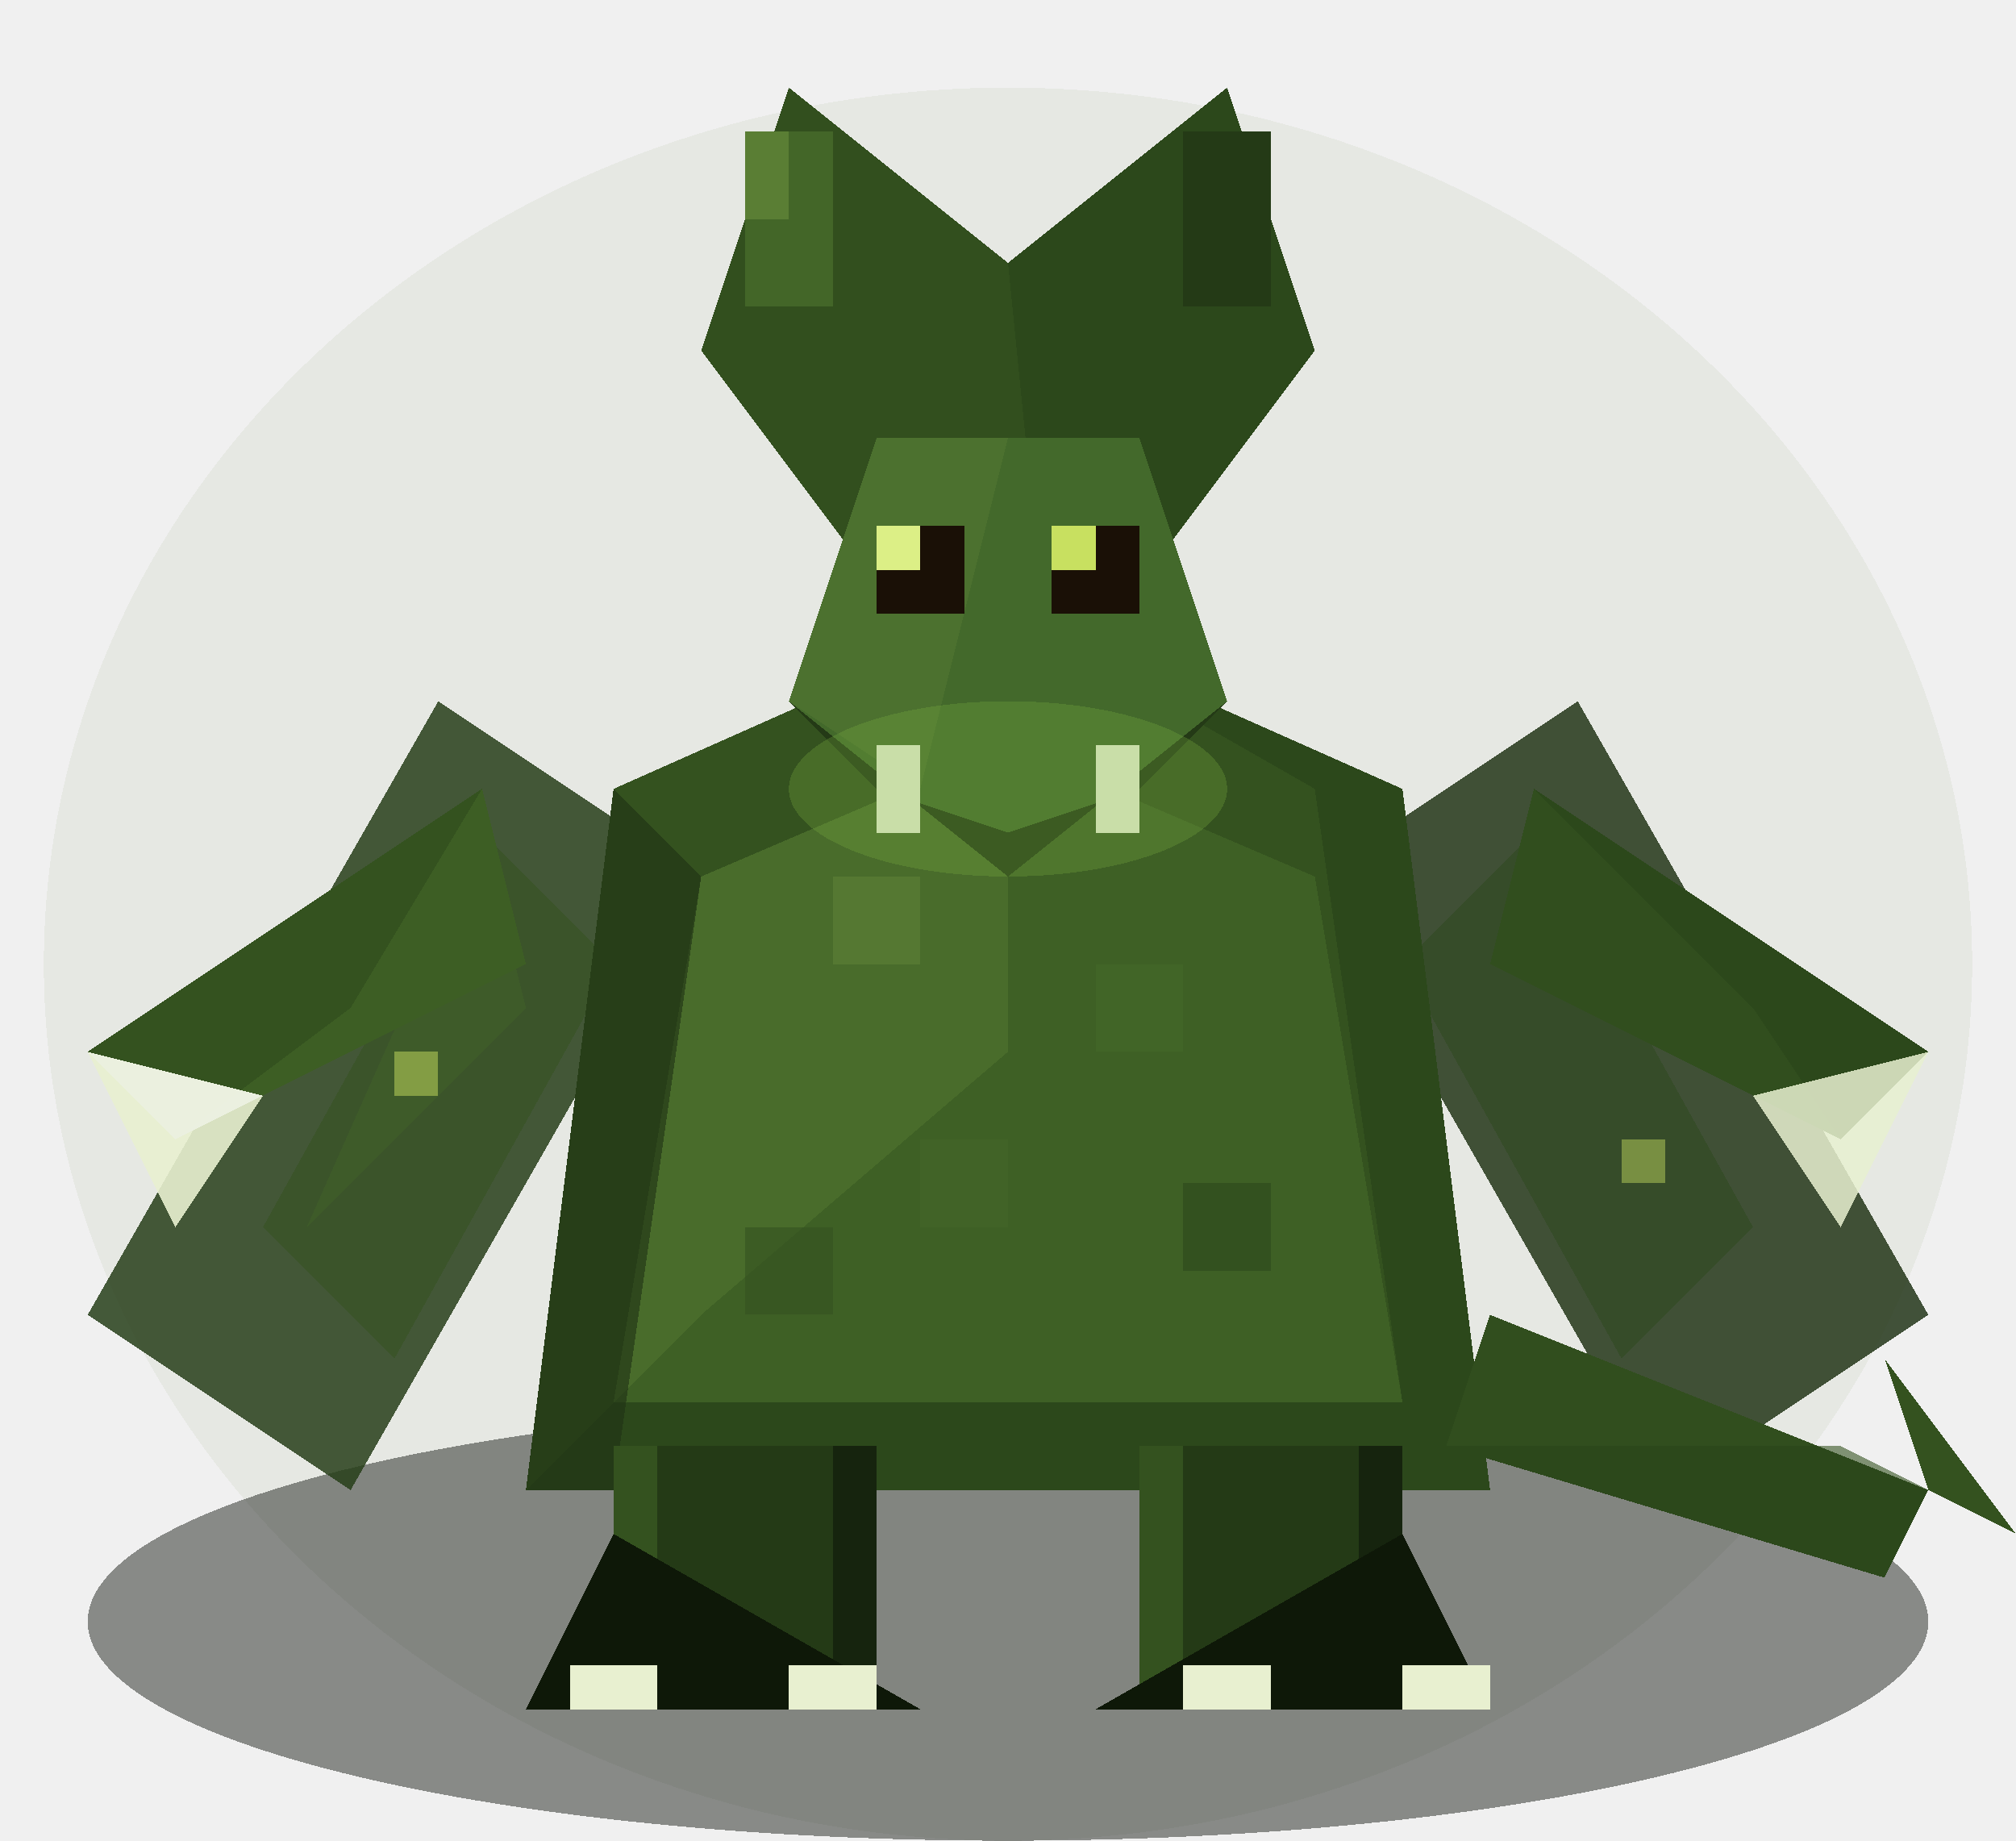
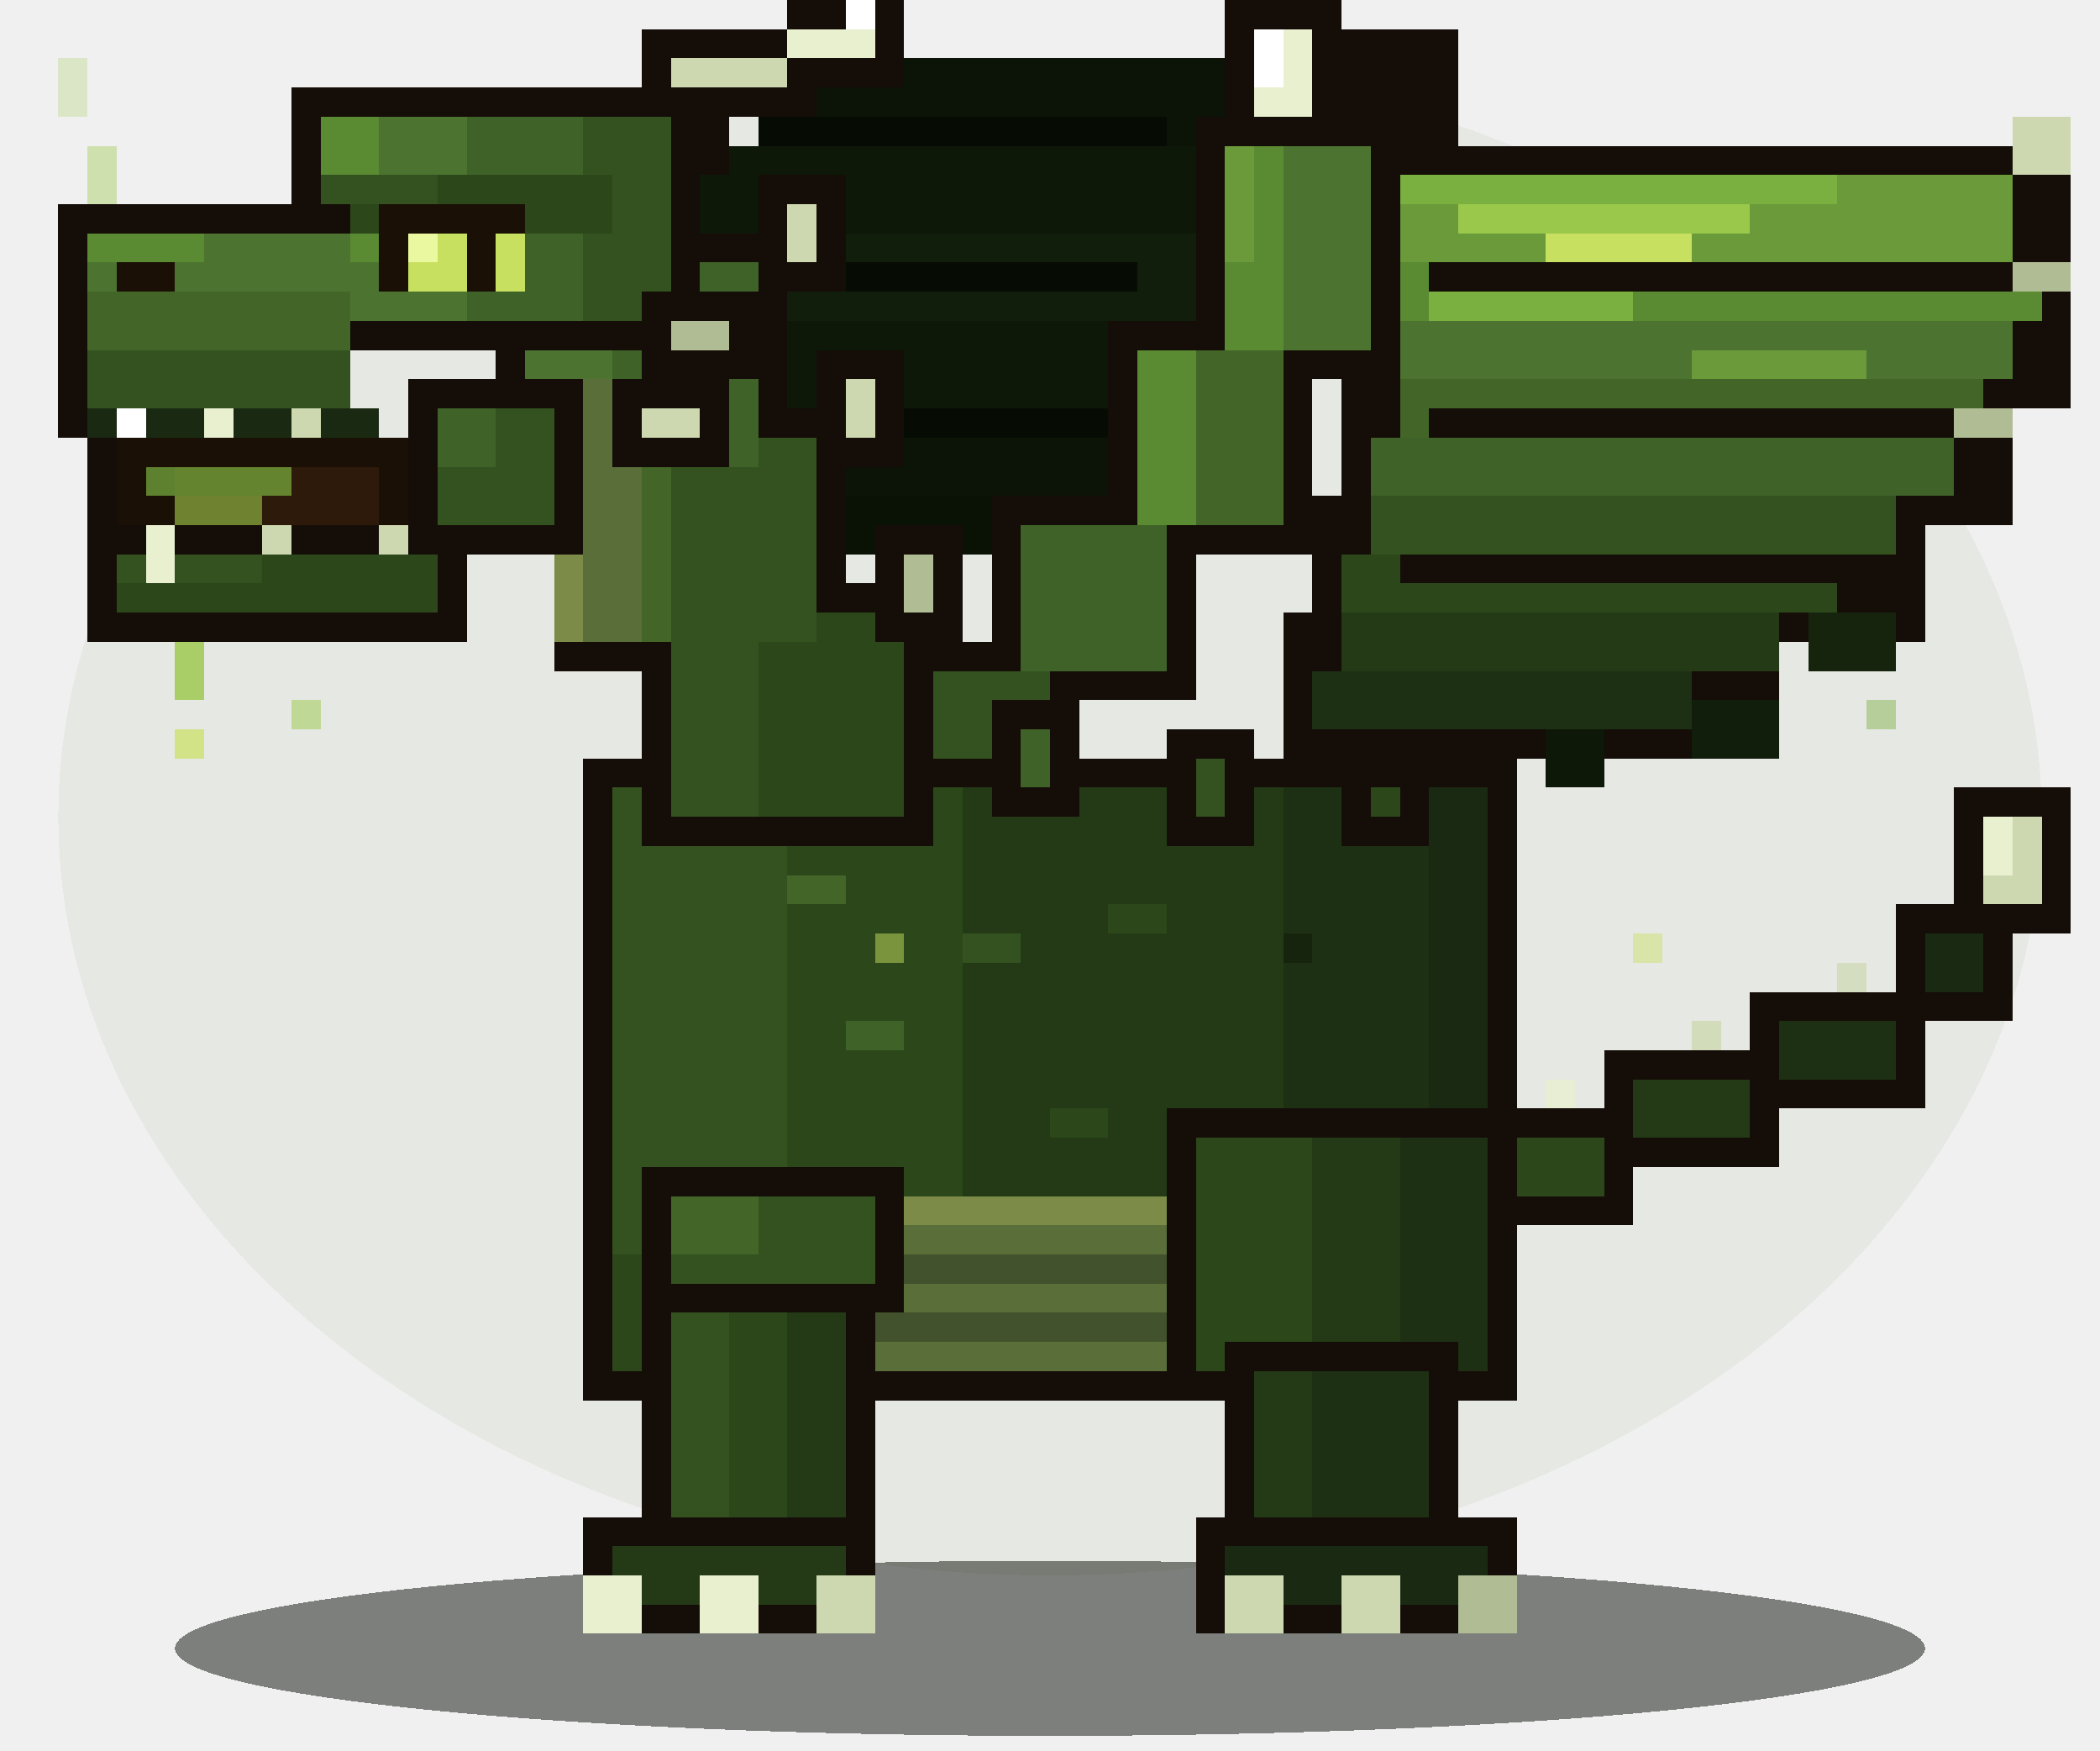
- <svg xmlns="http://www.w3.org/2000/svg" viewBox="0 0 46 42" shape-rendering="crispEdges" preserveAspectRatio="xMidYMax meet" aria-label="Nizidramanii'yt">
-   <ellipse cx="23" cy="22" rx="22" ry="20" fill="#5a7e34" opacity="0.07" />
-   <ellipse cx="23" cy="37" rx="21" ry="5" fill="#080e06" opacity="0.45" />
-   <polygon points="2,30 10,16 16,20 8,34" fill="#1e3014" opacity="0.7" />
-   <polygon points="2,30 10,16 16,20 8,34" fill="#2c481b" opacity="0.5" />
-   <polygon points="6,28 11,19 14,22 9,31" fill="#34521f" opacity="0.55" />
-   <polygon points="7,28 11,19 12,23" fill="#436628" opacity="0.4" />
-   <polygon points="44,30 36,16 30,20 38,34" fill="#1a2a12" opacity="0.7" />
-   <polygon points="44,30 36,16 30,20 38,34" fill="#243a16" opacity="0.45" />
-   <polygon points="40,28 35,19 32,22 37,31" fill="#2c481b" opacity="0.5" />
-   <polygon points="12,34 14,18 23,14 32,18 34,34" fill="#2c481b" />
-   <polygon points="12,34 14,18 23,14 30,18 32,32 14,32" fill="#34521f" />
-   <polygon points="14,32 16,20 23,17 30,20 32,32" fill="#436628" opacity="0.7" />
-   <polygon points="14,32 16,20 23,17 23,24 16,30" fill="#5a7e34" opacity="0.4" />
-   <polygon points="12,34 14,18 16,20 14,34" fill="#1e3014" opacity="0.6" />
-   <rect x="19" y="20" width="2" height="2" fill="#5a7e34" opacity="0.7" />
-   <rect x="25" y="22" width="2" height="2" fill="#436628" opacity="0.7" />
-   <rect x="21" y="26" width="2" height="2" fill="#436628" opacity="0.6" />
-   <rect x="17" y="28" width="2" height="2" fill="#34521f" opacity="0.6" />
-   <rect x="27" y="27" width="2" height="2" fill="#2c481b" opacity="0.6" />
-   <rect x="20" y="18" width="1" height="1" fill="#7ab040" opacity="0.6" />
-   <polygon points="22,16 16,8 18,2 23,6 28,2 30,8 24,16" fill="#2c481b" />
-   <polygon points="22,16 16,8 18,2 23,6 24,16" fill="#34521f" opacity="0.7" />
-   <rect x="17" y="3" width="2" height="4" fill="#436628" />
-   <rect x="17" y="3" width="1" height="2" fill="#5a7e34" />
-   <rect x="27" y="3" width="2" height="4" fill="#243a16" />
-   <polygon points="20,10 26,10 28,16 23,20 18,16" fill="#3e6228" />
-   <polygon points="20,10 26,10 28,16 23,20 18,16" fill="#4c7430" opacity="0.4" />
-   <polygon points="20,10 23,10 21,18 18,16" fill="#5a7e34" opacity="0.4" />
-   <rect x="20" y="12" width="2" height="2" fill="#1a1006" />
-   <rect x="24" y="12" width="2" height="2" fill="#1a1006" />
-   <rect x="20" y="12" width="1" height="1" fill="#c8e060" />
-   <rect x="24" y="12" width="1" height="1" fill="#c8e060" />
-   <rect x="20" y="12" width="1" height="1" fill="#eaf8a0" opacity="0.6" />
-   <polygon points="18,16 23,20 28,16 26,18 23,19 20,18" fill="#243a16" />
-   <rect x="20" y="17" width="1" height="2" fill="#e8f0d0" />
-   <rect x="25" y="17" width="1" height="2" fill="#e8f0d0" />
-   <ellipse cx="23" cy="18" rx="5" ry="2" fill="#7ab040" opacity="0.28" />
-   <polygon points="12,22 4,26 2,24 11,18" fill="#34521f" />
-   <polygon points="12,22 4,26 8,23 11,18" fill="#436628" opacity="0.6" />
-   <polygon points="6,25 2,24 4,28" fill="#e8f0d0" opacity="0.9" />
-   <polygon points="6,25 2,24 4,26" fill="#ffffff" opacity="0.5" />
-   <polygon points="34,22 42,26 44,24 35,18" fill="#2c481b" />
-   <polygon points="34,22 42,26 40,23 35,18" fill="#34521f" opacity="0.6" />
-   <polygon points="40,25 44,24 42,28" fill="#e8f0d0" opacity="0.85" />
-   <rect x="14" y="33" width="6" height="6" fill="#243a16" />
-   <rect x="14" y="33" width="1" height="6" fill="#34521f" />
-   <rect x="19" y="33" width="1" height="6" fill="#16240e" />
-   <rect x="26" y="33" width="6" height="6" fill="#243a16" />
-   <rect x="26" y="33" width="1" height="6" fill="#34521f" />
-   <rect x="31" y="33" width="1" height="6" fill="#16240e" />
-   <polygon points="12,39 14,35 21,39" fill="#0e1808" />
-   <polygon points="25,39 32,35 34,39" fill="#0e1808" />
-   <rect x="13" y="38" width="2" height="1" fill="#e8f0d0" />
-   <rect x="18" y="38" width="2" height="1" fill="#e8f0d0" />
-   <rect x="27" y="38" width="2" height="1" fill="#e8f0d0" />
-   <rect x="32" y="38" width="2" height="1" fill="#e8f0d0" />
-   <polygon points="34,30 44,34 43,36 33,33" fill="#2c481b" />
-   <polygon points="34,30 44,34 42,33 33,33" fill="#34521f" opacity="0.6" />
-   <polygon points="44,34 43,31 46,35" fill="#34521f" />
-   <rect x="9" y="24" width="1" height="1" fill="#c8e060" opacity="0.5" />
-   <rect x="37" y="26" width="1" height="1" fill="#c8e060" opacity="0.45" />
+ <svg xmlns="http://www.w3.org/2000/svg" viewBox="0 0 72 60" shape-rendering="crispEdges" preserveAspectRatio="xMidYMax meet" aria-label="Nizidramanii'yt">
+   <ellipse cx="36" cy="28" rx="34" ry="26" fill="#5a7e34" opacity="0.07" />
+   <ellipse cx="36" cy="56.5" rx="30" ry="3" fill="#080e06" opacity="0.5" />
+   <rect x="26" y="2" width="16" height="3" fill="#0c1408" />
+   <rect x="24" y="5" width="18" height="3" fill="#0e1808" />
+   <rect x="23" y="8" width="18" height="3" fill="#121e0c" />
+   <rect x="24" y="11" width="16" height="3" fill="#0e1808" />
+   <rect x="26" y="14" width="13" height="3" fill="#0c1408" />
+   <rect x="28" y="17" width="9" height="2" fill="#0a1206" />
+   <rect x="26" y="4" width="14" height="1" fill="#060c04" />
+   <rect x="25" y="9" width="14" height="1" fill="#060c04" />
+   <rect x="27" y="14" width="11" height="1" fill="#060c04" />
+   <rect x="42" y="1" width="8" height="6" fill="#150d08" />
+   <rect x="45" y="5" width="26" height="5" fill="#150d08" />
+   <rect x="46" y="9" width="25" height="5" fill="#150d08" />
+   <rect x="46" y="13" width="23" height="5" fill="#150d08" />
+   <rect x="45" y="17" width="21" height="5" fill="#150d08" />
+   <rect x="44" y="21" width="17" height="5" fill="#150d08" />
+   <rect x="47" y="6" width="22" height="3" fill="#6a9a3a" />
+   <rect x="47" y="6" width="16" height="1" fill="#7ab040" />
+   <rect x="48" y="9" width="22" height="2" fill="#5a8a32" />
+   <rect x="48" y="11" width="21" height="2" fill="#4c7430" />
+   <rect x="48" y="13" width="20" height="2" fill="#436628" />
+   <rect x="47" y="15" width="20" height="2" fill="#3e6228" />
+   <rect x="47" y="17" width="18" height="2" fill="#34521f" />
+   <rect x="46" y="19" width="17" height="2" fill="#2c481b" />
+   <rect x="46" y="21" width="15" height="2" fill="#243a16" />
+   <rect x="45" y="23" width="13" height="2" fill="#1e3014" />
+   <rect x="50" y="7" width="10" height="1" fill="#9ac84a" />
+   <rect x="53" y="8" width="5" height="1" fill="#c8e060" />
+   <rect x="49" y="10" width="7" height="1" fill="#7ab040" />
+   <rect x="58" y="12" width="6" height="1" fill="#6a9a3a" />
+   <rect x="51" y="14" width="4" height="1" fill="#5a8a32" />
+   <rect x="48" y="5" width="23" height="1" fill="#150d08" />
+   <rect x="49" y="9" width="21" height="1" fill="#150d08" />
+   <rect x="49" y="14" width="19" height="1" fill="#150d08" />
+   <rect x="48" y="19" width="16" height="1" fill="#150d08" />
+   <rect x="69" y="4" width="2" height="2" fill="#cdd8b0" />
+   <rect x="69" y="9" width="2" height="1" fill="#b0bc94" />
+   <rect x="67" y="14" width="2" height="1" fill="#b0bc94" />
+   <rect x="62" y="21" width="3" height="2" fill="#16240e" />
+   <rect x="58" y="24" width="3" height="2" fill="#121e0c" />
+   <rect x="53" y="25" width="2" height="2" fill="#0e1808" />
+   <rect x="30" y="22" width="7" height="6" fill="#150d08" />
+   <rect x="34" y="17" width="7" height="7" fill="#150d08" />
+   <rect x="38" y="11" width="7" height="8" fill="#150d08" />
+   <rect x="41" y="4" width="7" height="9" fill="#150d08" />
+   <rect x="31" y="23" width="5" height="4" fill="#34521f" />
+   <rect x="35" y="18" width="5" height="5" fill="#3e6228" />
+   <rect x="39" y="12" width="5" height="6" fill="#436628" />
+   <rect x="42" y="5" width="5" height="7" fill="#4c7430" />
+   <rect x="42" y="5" width="2" height="7" fill="#5a8a32" />
+   <rect x="39" y="12" width="2" height="6" fill="#5a8a32" />
+   <rect x="42" y="5" width="1" height="4" fill="#6a9a3a" />
+   <rect x="42" y="0" width="4" height="5" fill="#150d08" />
+   <rect x="43" y="1" width="2" height="3" fill="#e8f0d0" />
+   <rect x="43" y="1" width="1" height="2" fill="#ffffff" />
+   <rect x="50" y="38" width="6" height="4" fill="#150d08" />
+   <rect x="55" y="36" width="6" height="4" fill="#150d08" />
+   <rect x="60" y="34" width="6" height="4" fill="#150d08" />
+   <rect x="65" y="31" width="4" height="4" fill="#150d08" />
+   <rect x="51" y="39" width="4" height="2" fill="#2c481b" />
+   <rect x="56" y="37" width="4" height="2" fill="#243a16" />
+   <rect x="61" y="35" width="4" height="2" fill="#1e3014" />
+   <rect x="66" y="32" width="2" height="2" fill="#1a2a12" />
+   <rect x="67" y="27" width="4" height="5" fill="#150d08" />
+   <rect x="68" y="28" width="2" height="3" fill="#cdd8b0" />
+   <rect x="68" y="28" width="1" height="2" fill="#e8f0d0" />
+   <rect x="53" y="37" width="1" height="1" fill="#e8f0d0" opacity="0.8" />
+   <rect x="58" y="35" width="1" height="1" fill="#cdd8b0" opacity="0.8" />
+   <rect x="63" y="33" width="1" height="1" fill="#cdd8b0" opacity="0.7" />
+   <rect x="20" y="26" width="32" height="22" fill="#150d08" />
+   <rect x="21" y="27" width="30" height="20" fill="#243a16" />
+   <rect x="21" y="27" width="12" height="20" fill="#2c481b" />
+   <rect x="21" y="27" width="6" height="16" fill="#34521f" />
+   <rect x="44" y="27" width="7" height="20" fill="#1e3014" />
+   <rect x="49" y="27" width="2" height="20" fill="#1a2a12" />
+   <rect x="28" y="23" width="3" height="5" fill="#150d08" />
+   <rect x="29" y="24" width="1" height="3" fill="#436628" />
+   <rect x="34" y="24" width="3" height="4" fill="#150d08" />
+   <rect x="35" y="25" width="1" height="2" fill="#3e6228" />
+   <rect x="40" y="25" width="3" height="4" fill="#150d08" />
+   <rect x="41" y="26" width="1" height="2" fill="#34521f" />
+   <rect x="46" y="26" width="3" height="3" fill="#150d08" />
+   <rect x="47" y="27" width="1" height="1" fill="#2c481b" />
+   <rect x="27" y="30" width="2" height="1" fill="#436628" />
+   <rect x="33" y="32" width="2" height="1" fill="#34521f" />
+   <rect x="29" y="35" width="2" height="1" fill="#3e6228" />
+   <rect x="38" y="31" width="2" height="1" fill="#2c481b" />
+   <rect x="41" y="35" width="2" height="1" fill="#243a16" />
+   <rect x="36" y="38" width="2" height="1" fill="#2c481b" />
+   <rect x="44" y="32" width="1" height="1" fill="#16240e" />
+   <rect x="46" y="38" width="1" height="1" fill="#16240e" />
+   <rect x="23" y="41" width="26" height="6" fill="#5a6e3a" />
+   <rect x="23" y="41" width="26" height="1" fill="#7c8c48" />
+   <rect x="23" y="43" width="26" height="1" fill="#42522c" />
+   <rect x="23" y="45" width="26" height="1" fill="#42522c" />
+   <rect x="23" y="41" width="6" height="1" fill="#96a45c" />
+   <rect x="44" y="41" width="5" height="6" fill="#42522c" />
+   <rect x="22" y="20" width="10" height="9" fill="#150d08" />
+   <rect x="19" y="14" width="10" height="9" fill="#150d08" />
+   <rect x="17" y="8" width="10" height="9" fill="#150d08" />
+   <rect x="23" y="21" width="8" height="7" fill="#2c481b" />
+   <rect x="20" y="15" width="8" height="7" fill="#34521f" />
+   <rect x="18" y="9" width="8" height="7" fill="#3e6228" />
+   <rect x="23" y="21" width="3" height="7" fill="#34521f" />
+   <rect x="20" y="15" width="3" height="7" fill="#436628" />
+   <rect x="18" y="9" width="3" height="7" fill="#4c7430" />
+   <rect x="26" y="6" width="3" height="4" fill="#150d08" />
+   <rect x="27" y="7" width="1" height="2" fill="#cdd8b0" />
+   <rect x="28" y="12" width="3" height="4" fill="#150d08" />
+   <rect x="29" y="13" width="1" height="2" fill="#cdd8b0" />
+   <rect x="30" y="18" width="3" height="4" fill="#150d08" />
+   <rect x="31" y="19" width="1" height="2" fill="#b0bc94" />
+   <rect x="19" y="13" width="3" height="9" fill="#5a6e3a" />
+   <rect x="19" y="13" width="1" height="9" fill="#7c8c48" />
+   <rect x="22" y="1" width="6" height="3" fill="#150d08" />
+   <rect x="27" y="0" width="4" height="3" fill="#150d08" />
+   <rect x="23" y="2" width="4" height="1" fill="#cdd8b0" />
+   <rect x="27" y="1" width="3" height="1" fill="#e8f0d0" />
+   <rect x="29" y="0" width="1" height="1" fill="#ffffff" />
+   <rect x="20" y="3" width="5" height="3" fill="#150d08" />
+   <rect x="21" y="4" width="3" height="1" fill="#b0bc94" />
+   <rect x="10" y="3" width="14" height="9" fill="#150d08" />
+   <rect x="11" y="4" width="12" height="7" fill="#3e6228" />
+   <rect x="11" y="4" width="5" height="7" fill="#4c7430" />
+   <rect x="11" y="4" width="2" height="5" fill="#5a8a32" />
+   <rect x="20" y="4" width="3" height="7" fill="#34521f" />
+   <rect x="11" y="6" width="10" height="2" fill="#2c481b" />
+   <rect x="11" y="6" width="4" height="1" fill="#34521f" />
+   <rect x="13" y="7" width="5" height="3" fill="#1a1006" />
+   <rect x="14" y="8" width="4" height="2" fill="#c8e060" />
+   <rect x="16" y="8" width="1" height="2" fill="#1a1006" />
+   <rect x="14" y="8" width="1" height="1" fill="#eaf8a0" />
+   <rect x="22" y="10" width="4" height="3" fill="#150d08" />
+   <rect x="23" y="11" width="2" height="1" fill="#b0bc94" />
+   <rect x="21" y="13" width="4" height="3" fill="#150d08" />
+   <rect x="22" y="14" width="2" height="1" fill="#cdd8b0" />
+   <rect x="2" y="7" width="10" height="8" fill="#150d08" />
+   <rect x="3" y="8" width="9" height="6" fill="#436628" />
+   <rect x="3" y="8" width="9" height="2" fill="#4c7430" />
+   <rect x="3" y="8" width="4" height="1" fill="#5a8a32" />
+   <rect x="3" y="12" width="9" height="2" fill="#34521f" />
+   <rect x="4" y="9" width="2" height="1" fill="#1a1006" />
+   <rect x="3" y="5" width="1" height="2" fill="#9ac84a" opacity="0.4" />
+   <rect x="2" y="2" width="1" height="2" fill="#9ac84a" opacity="0.25" />
+   <rect x="3" y="14" width="10" height="1" fill="#1a2a12" />
+   <rect x="4" y="14" width="1" height="3" fill="#ffffff" />
+   <rect x="7" y="14" width="1" height="2" fill="#e8f0d0" />
+   <rect x="10" y="14" width="1" height="2" fill="#cdd8b0" />
+   <rect x="3" y="15" width="12" height="4" fill="#150d08" />
+   <rect x="4" y="15" width="10" height="3" fill="#1a1006" />
+   <rect x="6" y="16" width="7" height="2" fill="#2e1a0a" />
+   <rect x="5" y="16" width="5" height="1" fill="#7ab040" opacity="0.7" />
+   <rect x="6" y="17" width="3" height="1" fill="#9ac84a" opacity="0.6" />
+   <rect x="3" y="18" width="13" height="4" fill="#150d08" />
+   <rect x="4" y="19" width="11" height="2" fill="#2c481b" />
+   <rect x="4" y="19" width="5" height="1" fill="#34521f" />
+   <rect x="5" y="18" width="1" height="2" fill="#e8f0d0" />
+   <rect x="9" y="18" width="1" height="1" fill="#cdd8b0" />
+   <rect x="13" y="18" width="1" height="1" fill="#cdd8b0" />
+   <rect x="14" y="13" width="6" height="6" fill="#150d08" />
+   <rect x="15" y="14" width="4" height="4" fill="#34521f" />
+   <rect x="15" y="14" width="2" height="2" fill="#3e6228" />
+   <rect x="6" y="22" width="1" height="2" fill="#9ac84a" opacity="0.8" />
+   <rect x="6" y="25" width="1" height="1" fill="#c8e060" opacity="0.7" />
+   <rect x="22" y="42" width="8" height="12" fill="#150d08" />
+   <rect x="23" y="43" width="6" height="10" fill="#2c481b" />
+   <rect x="23" y="43" width="2" height="10" fill="#34521f" />
+   <rect x="27" y="43" width="2" height="10" fill="#243a16" />
+   <rect x="22" y="40" width="9" height="5" fill="#150d08" />
+   <rect x="23" y="41" width="7" height="3" fill="#34521f" />
+   <rect x="23" y="41" width="3" height="2" fill="#436628" />
+   <rect x="20" y="52" width="10" height="4" fill="#150d08" />
+   <rect x="21" y="53" width="8" height="2" fill="#243a16" />
+   <rect x="20" y="54" width="2" height="2" fill="#e8f0d0" />
+   <rect x="24" y="54" width="2" height="2" fill="#e8f0d0" />
+   <rect x="28" y="54" width="2" height="2" fill="#cdd8b0" />
+   <rect x="40" y="38" width="12" height="10" fill="#150d08" />
+   <rect x="41" y="39" width="10" height="8" fill="#243a16" />
+   <rect x="41" y="39" width="4" height="8" fill="#2c481b" />
+   <rect x="48" y="39" width="3" height="8" fill="#1e3014" />
+   <rect x="42" y="46" width="8" height="8" fill="#150d08" />
+   <rect x="43" y="47" width="6" height="6" fill="#1e3014" />
+   <rect x="43" y="47" width="2" height="6" fill="#243a16" />
+   <rect x="41" y="52" width="11" height="4" fill="#150d08" />
+   <rect x="42" y="53" width="9" height="2" fill="#1a2a12" />
+   <rect x="42" y="54" width="2" height="2" fill="#cdd8b0" />
+   <rect x="46" y="54" width="2" height="2" fill="#cdd8b0" />
+   <rect x="50" y="54" width="2" height="2" fill="#b0bc94" />
+   <rect x="30" y="32" width="1" height="1" fill="#c8e060" opacity="0.5" />
+   <rect x="56" y="32" width="1" height="1" fill="#c8e060" opacity="0.45" />
+   <rect x="10" y="24" width="1" height="1" fill="#9ac84a" opacity="0.5" />
+   <rect x="64" y="24" width="1" height="1" fill="#7ab040" opacity="0.45" />
</svg>
